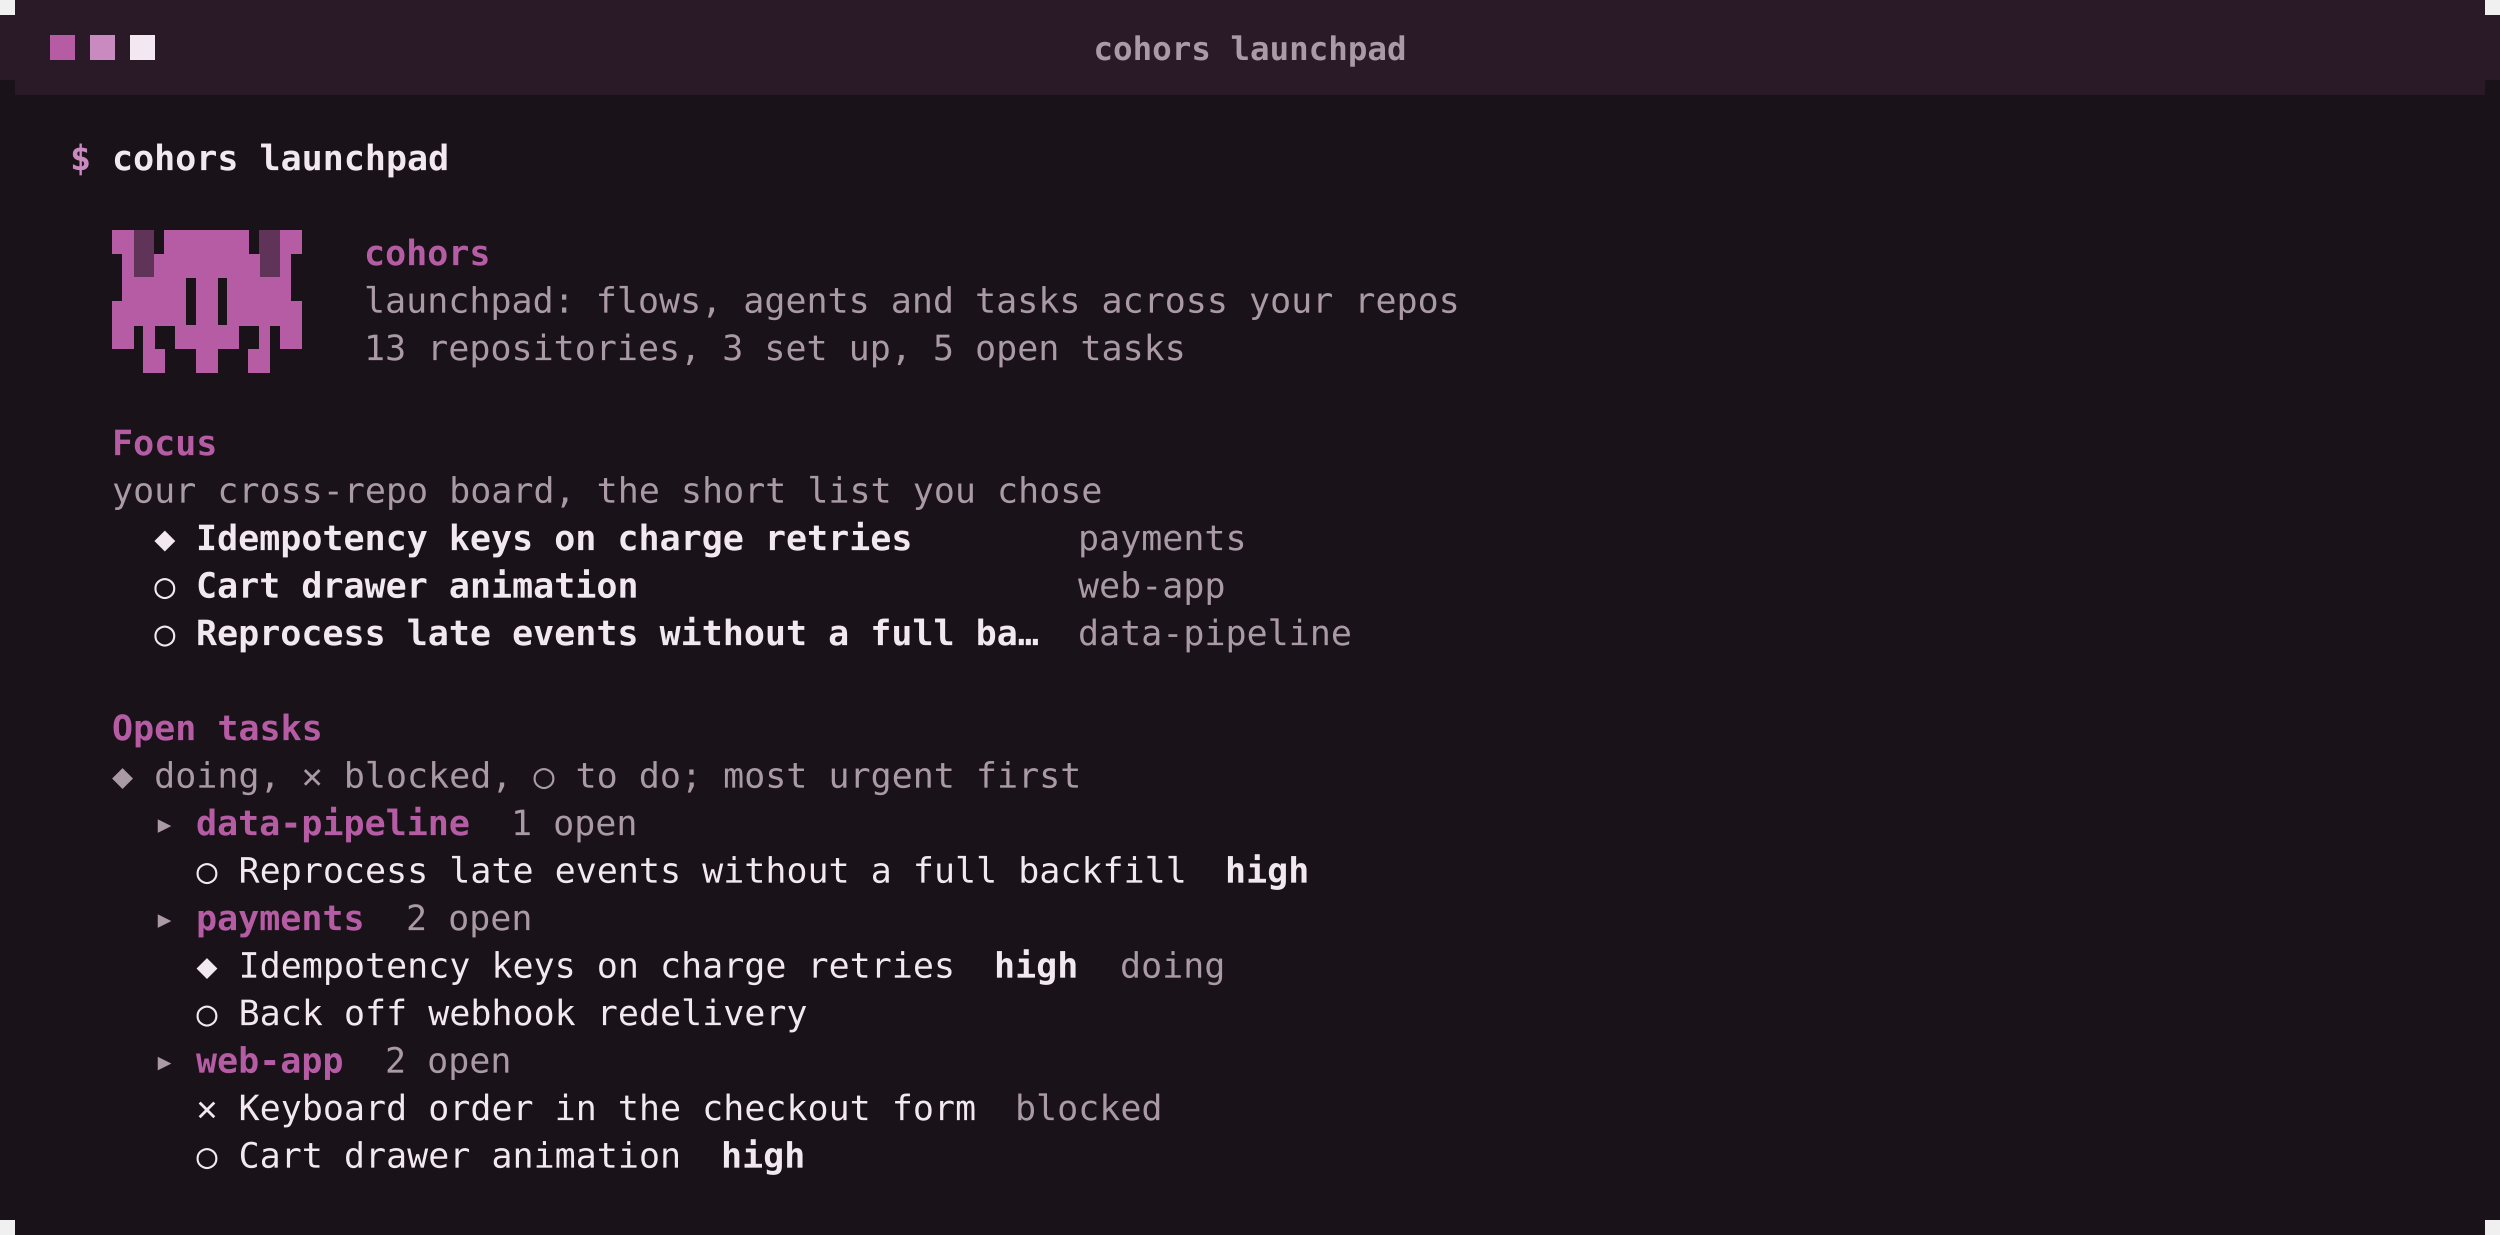
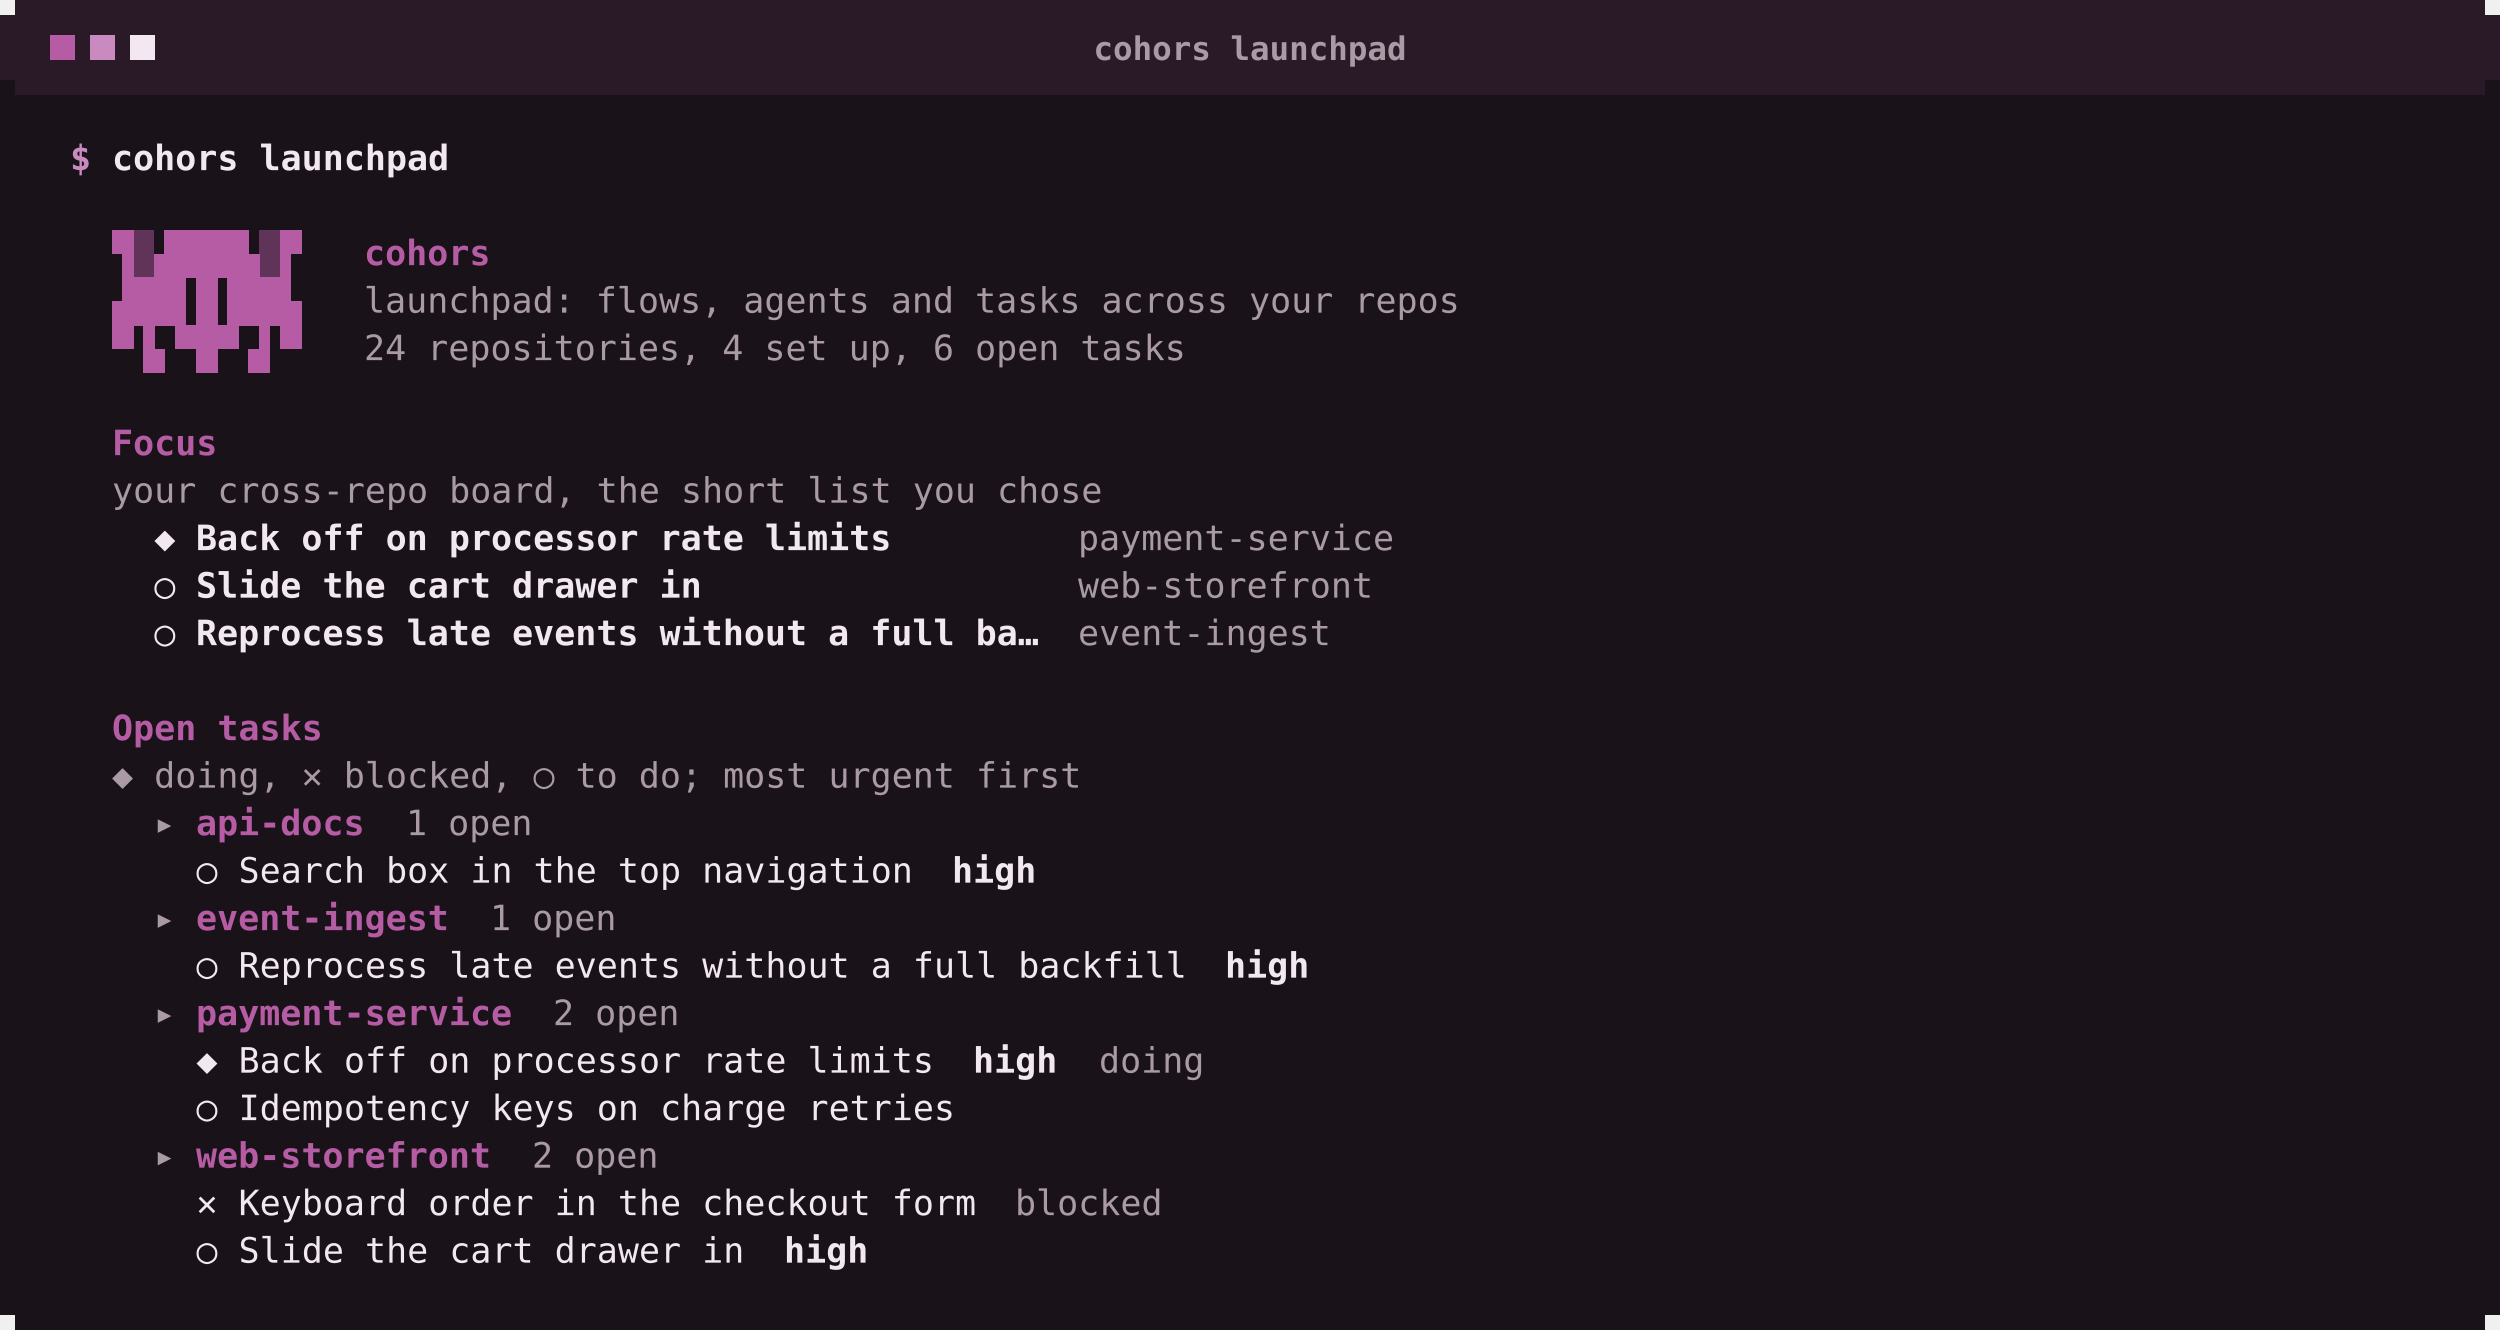
- <svg xmlns="http://www.w3.org/2000/svg" width="1000" height="494" viewBox="0 0 1000 494" role="img" aria-labelledby="t d">
+ <svg xmlns="http://www.w3.org/2000/svg" width="1000" height="532" viewBox="0 0 1000 532" role="img" aria-labelledby="t d">
  <style>.f-panel{fill:#FBF7FA}.s-panel{stroke:#FBF7FA}.f-band{fill:#F3E8F1}.s-band{stroke:#F3E8F1}.f-bar{fill:#954688}.s-bar{stroke:#954688}.f-on-bar{fill:#FFFFFF}.s-on-bar{stroke:#FFFFFF}.f-accent{fill:#954688}.s-accent{stroke:#954688}.f-ink{fill:#2B1A28}.s-ink{stroke:#2B1A28}.f-sub{fill:#6F5A6B}.s-sub{stroke:#6F5A6B}.f-off{fill:#CDBFCA}.s-off{stroke:#CDBFCA}.f-cap{fill:#FFFFFF}.s-cap{stroke:#FFFFFF}.f-cap-edge{fill:#D9C4D5}.s-cap-edge{stroke:#D9C4D5}.f-term{fill:#1A1219}.s-term{stroke:#1A1219}.f-term-bar{fill:#2A1A27}.s-term-bar{stroke:#2A1A27}.f-term-ink{fill:#F2E9F0}.s-term-ink{stroke:#F2E9F0}.f-term-sub{fill:#A99AA6}.s-term-sub{stroke:#A99AA6}.f-term-prompt{fill:#D9A6CF}.s-term-prompt{stroke:#D9A6CF}.f-lavender{fill:#C98AC0}.s-lavender{stroke:#C98AC0}.f-orchid{fill:#B55CA4}.s-orchid{stroke:#B55CA4}.f-do-next{fill:#8E3F7E}.f-risk{fill:#B4483F}.f-tasks{fill:#4D8A62}.f-commits{fill:#4A6A94}.f-repos{fill:#2F7F78}</style>
-   <path d="M6 0h988v6h6v482h-6v6h-988v-6h-6v-482h6z" class="f-term" />
+   <path d="M6 0h988v6h6v520h-6v6h-988v-6h-6v-520h6z" class="f-term" />
  <path d="M6 0h988v6h6v26h-6v6h-988v-6h-6v-26h6z" class="f-term-bar" />
  <rect x="20" y="14.0" width="10" height="10" class="f-orchid" />
  <rect x="36" y="14.0" width="10" height="10" class="f-lavender" />
  <rect x="52" y="14.0" width="10" height="10" class="f-band" />
  <text x="500.0" y="24.0" font-family="ui-monospace, SFMono-Regular, Menlo, Consolas, monospace" font-size="13" font-weight="600" class="f-term-sub" text-anchor="middle">cohors launchpad</text>
  <text x="28.0" y="68.06" font-family="ui-monospace, SFMono-Regular, Menlo, Consolas, monospace" font-size="14" fill="#C98AC0" font-weight="700" xml:space="preserve" textLength="8.4" lengthAdjust="spacing">$</text>
  <text x="44.8" y="68.06" font-family="ui-monospace, SFMono-Regular, Menlo, Consolas, monospace" font-size="14" fill="#F2E9F0" font-weight="700" xml:space="preserve" textLength="134.4" lengthAdjust="spacing">cohors launchpad</text>
  <rect x="44.8" y="92.0" width="4.5" height="9.8" fill="#B55CA4" shape-rendering="crispEdges" />
  <rect x="49.0" y="92.0" width="4.5" height="9.8" fill="#B55CA4" shape-rendering="crispEdges" />
  <rect x="49.0" y="101.5" width="4.5" height="9.8" fill="#B55CA4" shape-rendering="crispEdges" />
  <rect x="53.2" y="92" width="8.4" height="19" fill="#B55CA4" opacity="0.45" />
  <rect x="65.8" y="92.0" width="4.5" height="9.8" fill="#B55CA4" shape-rendering="crispEdges" />
  <rect x="61.6" y="101.5" width="4.5" height="9.8" fill="#B55CA4" shape-rendering="crispEdges" />
  <rect x="65.8" y="101.5" width="4.5" height="9.8" fill="#B55CA4" shape-rendering="crispEdges" />
  <rect x="70.0" y="92.0" width="4.5" height="9.8" fill="#B55CA4" shape-rendering="crispEdges" />
  <rect x="74.2" y="92.0" width="4.5" height="9.8" fill="#B55CA4" shape-rendering="crispEdges" />
  <rect x="70.0" y="101.5" width="4.5" height="9.8" fill="#B55CA4" shape-rendering="crispEdges" />
  <rect x="74.2" y="101.5" width="4.5" height="9.8" fill="#B55CA4" shape-rendering="crispEdges" />
  <rect x="78.4" y="92.0" width="4.5" height="9.8" fill="#B55CA4" shape-rendering="crispEdges" />
  <rect x="82.6" y="92.0" width="4.5" height="9.8" fill="#B55CA4" shape-rendering="crispEdges" />
  <rect x="78.4" y="101.5" width="4.5" height="9.8" fill="#B55CA4" shape-rendering="crispEdges" />
  <rect x="82.6" y="101.5" width="4.5" height="9.8" fill="#B55CA4" shape-rendering="crispEdges" />
  <rect x="86.8" y="92.0" width="4.5" height="9.8" fill="#B55CA4" shape-rendering="crispEdges" />
  <rect x="91" y="92.0" width="4.5" height="9.8" fill="#B55CA4" shape-rendering="crispEdges" />
  <rect x="86.8" y="101.5" width="4.5" height="9.8" fill="#B55CA4" shape-rendering="crispEdges" />
  <rect x="91" y="101.5" width="4.5" height="9.8" fill="#B55CA4" shape-rendering="crispEdges" />
  <rect x="95.2" y="92.0" width="4.5" height="9.8" fill="#B55CA4" shape-rendering="crispEdges" />
  <rect x="95.2" y="101.5" width="4.5" height="9.8" fill="#B55CA4" shape-rendering="crispEdges" />
  <rect x="99.4" y="101.5" width="4.5" height="9.8" fill="#B55CA4" shape-rendering="crispEdges" />
  <rect x="103.6" y="92" width="8.4" height="19" fill="#B55CA4" opacity="0.45" />
  <rect x="112.0" y="92.0" width="4.5" height="9.8" fill="#B55CA4" shape-rendering="crispEdges" />
  <rect x="116.2" y="92.0" width="4.5" height="9.8" fill="#B55CA4" shape-rendering="crispEdges" />
  <rect x="112.0" y="101.5" width="4.5" height="9.8" fill="#B55CA4" shape-rendering="crispEdges" />
  <text x="145.6" y="106.06" font-family="ui-monospace, SFMono-Regular, Menlo, Consolas, monospace" font-size="14" fill="#B55CA4" font-weight="700" xml:space="preserve" textLength="50.4" lengthAdjust="spacing">cohors</text>
  <rect x="49.0" y="111.0" width="4.5" height="9.8" fill="#B55CA4" shape-rendering="crispEdges" />
  <rect x="44.8" y="120.5" width="4.5" height="9.8" fill="#B55CA4" shape-rendering="crispEdges" />
  <rect x="49.0" y="120.5" width="4.5" height="9.8" fill="#B55CA4" shape-rendering="crispEdges" />
  <rect x="53.2" y="111.0" width="4.5" height="9.8" fill="#B55CA4" shape-rendering="crispEdges" />
  <rect x="57.4" y="111.0" width="4.5" height="9.8" fill="#B55CA4" shape-rendering="crispEdges" />
  <rect x="53.2" y="120.5" width="4.5" height="9.8" fill="#B55CA4" shape-rendering="crispEdges" />
  <rect x="57.4" y="120.5" width="4.5" height="9.8" fill="#B55CA4" shape-rendering="crispEdges" />
  <rect x="61.6" y="111.0" width="4.5" height="9.8" fill="#B55CA4" shape-rendering="crispEdges" />
  <rect x="65.8" y="111.0" width="4.5" height="9.8" fill="#B55CA4" shape-rendering="crispEdges" />
  <rect x="61.6" y="120.5" width="4.5" height="9.8" fill="#B55CA4" shape-rendering="crispEdges" />
  <rect x="65.8" y="120.5" width="4.5" height="9.8" fill="#B55CA4" shape-rendering="crispEdges" />
  <rect x="70.0" y="111.0" width="4.5" height="9.8" fill="#B55CA4" shape-rendering="crispEdges" />
  <rect x="70.0" y="120.5" width="4.5" height="9.8" fill="#B55CA4" shape-rendering="crispEdges" />
  <rect x="78.4" y="111.0" width="4.5" height="9.8" fill="#B55CA4" shape-rendering="crispEdges" />
  <rect x="82.6" y="111.0" width="4.5" height="9.8" fill="#B55CA4" shape-rendering="crispEdges" />
  <rect x="78.4" y="120.5" width="4.5" height="9.8" fill="#B55CA4" shape-rendering="crispEdges" />
  <rect x="82.6" y="120.5" width="4.5" height="9.8" fill="#B55CA4" shape-rendering="crispEdges" />
  <rect x="91" y="111.0" width="4.5" height="9.8" fill="#B55CA4" shape-rendering="crispEdges" />
  <rect x="91" y="120.5" width="4.5" height="9.8" fill="#B55CA4" shape-rendering="crispEdges" />
  <rect x="95.2" y="111.0" width="4.5" height="9.8" fill="#B55CA4" shape-rendering="crispEdges" />
  <rect x="99.4" y="111.0" width="4.5" height="9.8" fill="#B55CA4" shape-rendering="crispEdges" />
  <rect x="95.2" y="120.5" width="4.5" height="9.8" fill="#B55CA4" shape-rendering="crispEdges" />
  <rect x="99.4" y="120.5" width="4.5" height="9.8" fill="#B55CA4" shape-rendering="crispEdges" />
  <rect x="103.6" y="111.0" width="4.5" height="9.8" fill="#B55CA4" shape-rendering="crispEdges" />
  <rect x="107.8" y="111.0" width="4.5" height="9.8" fill="#B55CA4" shape-rendering="crispEdges" />
  <rect x="103.6" y="120.5" width="4.5" height="9.8" fill="#B55CA4" shape-rendering="crispEdges" />
  <rect x="107.8" y="120.5" width="4.5" height="9.8" fill="#B55CA4" shape-rendering="crispEdges" />
  <rect x="112.0" y="111.0" width="4.5" height="9.8" fill="#B55CA4" shape-rendering="crispEdges" />
  <rect x="112.0" y="120.5" width="4.5" height="9.8" fill="#B55CA4" shape-rendering="crispEdges" />
  <rect x="116.2" y="120.5" width="4.5" height="9.8" fill="#B55CA4" shape-rendering="crispEdges" />
  <text x="145.6" y="125.06" font-family="ui-monospace, SFMono-Regular, Menlo, Consolas, monospace" font-size="14" fill="#A99AA6" xml:space="preserve" textLength="436.8" lengthAdjust="spacing">launchpad: flows, agents and tasks across your repos</text>
  <rect x="44.8" y="130.0" width="4.5" height="9.8" fill="#B55CA4" shape-rendering="crispEdges" />
  <rect x="49.0" y="130.0" width="4.5" height="9.8" fill="#B55CA4" shape-rendering="crispEdges" />
  <rect x="57.4" y="130.0" width="4.5" height="9.8" fill="#B55CA4" shape-rendering="crispEdges" />
  <rect x="57.4" y="139.5" width="4.5" height="9.8" fill="#B55CA4" shape-rendering="crispEdges" />
  <rect x="61.6" y="139.5" width="4.5" height="9.8" fill="#B55CA4" shape-rendering="crispEdges" />
  <rect x="70.0" y="130.0" width="4.5" height="9.8" fill="#B55CA4" shape-rendering="crispEdges" />
  <rect x="74.2" y="130.0" width="4.5" height="9.8" fill="#B55CA4" shape-rendering="crispEdges" />
  <rect x="78.4" y="130.0" width="4.5" height="9.8" fill="#B55CA4" shape-rendering="crispEdges" />
  <rect x="82.6" y="130.0" width="4.5" height="9.8" fill="#B55CA4" shape-rendering="crispEdges" />
  <rect x="78.4" y="139.5" width="4.5" height="9.8" fill="#B55CA4" shape-rendering="crispEdges" />
  <rect x="82.6" y="139.5" width="4.5" height="9.8" fill="#B55CA4" shape-rendering="crispEdges" />
  <rect x="86.8" y="130.0" width="4.5" height="9.8" fill="#B55CA4" shape-rendering="crispEdges" />
  <rect x="91" y="130.0" width="4.5" height="9.8" fill="#B55CA4" shape-rendering="crispEdges" />
  <rect x="99.4" y="139.5" width="4.5" height="9.8" fill="#B55CA4" shape-rendering="crispEdges" />
  <rect x="103.6" y="130.0" width="4.5" height="9.8" fill="#B55CA4" shape-rendering="crispEdges" />
  <rect x="103.6" y="139.5" width="4.5" height="9.8" fill="#B55CA4" shape-rendering="crispEdges" />
  <rect x="112.0" y="130.0" width="4.5" height="9.8" fill="#B55CA4" shape-rendering="crispEdges" />
  <rect x="116.2" y="130.0" width="4.5" height="9.8" fill="#B55CA4" shape-rendering="crispEdges" />
-   <text x="145.6" y="144.06" font-family="ui-monospace, SFMono-Regular, Menlo, Consolas, monospace" font-size="14" fill="#A99AA6" xml:space="preserve" textLength="327.6" lengthAdjust="spacing">13 repositories, 3 set up, 5 open tasks</text>
+   <text x="145.6" y="144.06" font-family="ui-monospace, SFMono-Regular, Menlo, Consolas, monospace" font-size="14" fill="#A99AA6" xml:space="preserve" textLength="327.6" lengthAdjust="spacing">24 repositories, 4 set up, 6 open tasks</text>
  <text x="44.8" y="182.06" font-family="ui-monospace, SFMono-Regular, Menlo, Consolas, monospace" font-size="14" fill="#B55CA4" font-weight="700" xml:space="preserve" textLength="42.0" lengthAdjust="spacing">Focus</text>
  <text x="44.8" y="201.06" font-family="ui-monospace, SFMono-Regular, Menlo, Consolas, monospace" font-size="14" fill="#A99AA6" xml:space="preserve" textLength="394.8" lengthAdjust="spacing">your cross-repo board, the short list you chose</text>
  <text x="28.0" y="220.06" font-family="ui-monospace, SFMono-Regular, Menlo, Consolas, monospace" font-size="14" fill="#F2E9F0" xml:space="preserve" textLength="50.4" lengthAdjust="spacing">    ◆ </text>
-   <text x="78.4" y="220.06" font-family="ui-monospace, SFMono-Regular, Menlo, Consolas, monospace" font-size="14" fill="#F2E9F0" font-weight="700" xml:space="preserve" textLength="336.0" lengthAdjust="spacing">Idempotency keys on charge retries      </text>
-   <text x="431.2" y="220.06" font-family="ui-monospace, SFMono-Regular, Menlo, Consolas, monospace" font-size="14" fill="#A99AA6" xml:space="preserve" textLength="67.2" lengthAdjust="spacing">payments</text>
+   <text x="78.4" y="220.06" font-family="ui-monospace, SFMono-Regular, Menlo, Consolas, monospace" font-size="14" fill="#F2E9F0" font-weight="700" xml:space="preserve" textLength="336.0" lengthAdjust="spacing">Back off on processor rate limits       </text>
+   <text x="431.2" y="220.06" font-family="ui-monospace, SFMono-Regular, Menlo, Consolas, monospace" font-size="14" fill="#A99AA6" xml:space="preserve" textLength="126.0" lengthAdjust="spacing">payment-service</text>
  <text x="28.0" y="239.06" font-family="ui-monospace, SFMono-Regular, Menlo, Consolas, monospace" font-size="14" fill="#F2E9F0" xml:space="preserve" textLength="50.4" lengthAdjust="spacing">    ○ </text>
-   <text x="78.4" y="239.06" font-family="ui-monospace, SFMono-Regular, Menlo, Consolas, monospace" font-size="14" fill="#F2E9F0" font-weight="700" xml:space="preserve" textLength="336.0" lengthAdjust="spacing">Cart drawer animation                   </text>
-   <text x="431.2" y="239.06" font-family="ui-monospace, SFMono-Regular, Menlo, Consolas, monospace" font-size="14" fill="#A99AA6" xml:space="preserve" textLength="58.8" lengthAdjust="spacing">web-app</text>
+   <text x="78.4" y="239.06" font-family="ui-monospace, SFMono-Regular, Menlo, Consolas, monospace" font-size="14" fill="#F2E9F0" font-weight="700" xml:space="preserve" textLength="336.0" lengthAdjust="spacing">Slide the cart drawer in                </text>
+   <text x="431.2" y="239.06" font-family="ui-monospace, SFMono-Regular, Menlo, Consolas, monospace" font-size="14" fill="#A99AA6" xml:space="preserve" textLength="117.6" lengthAdjust="spacing">web-storefront</text>
  <text x="28.0" y="258.06" font-family="ui-monospace, SFMono-Regular, Menlo, Consolas, monospace" font-size="14" fill="#F2E9F0" xml:space="preserve" textLength="50.4" lengthAdjust="spacing">    ○ </text>
  <text x="78.4" y="258.06" font-family="ui-monospace, SFMono-Regular, Menlo, Consolas, monospace" font-size="14" fill="#F2E9F0" font-weight="700" xml:space="preserve" textLength="336.0" lengthAdjust="spacing">Reprocess late events without a full ba…</text>
-   <text x="431.2" y="258.06" font-family="ui-monospace, SFMono-Regular, Menlo, Consolas, monospace" font-size="14" fill="#A99AA6" xml:space="preserve" textLength="109.2" lengthAdjust="spacing">data-pipeline</text>
+   <text x="431.2" y="258.06" font-family="ui-monospace, SFMono-Regular, Menlo, Consolas, monospace" font-size="14" fill="#A99AA6" xml:space="preserve" textLength="100.8" lengthAdjust="spacing">event-ingest</text>
  <text x="44.8" y="296.06" font-family="ui-monospace, SFMono-Regular, Menlo, Consolas, monospace" font-size="14" fill="#B55CA4" font-weight="700" xml:space="preserve" textLength="84.0" lengthAdjust="spacing">Open tasks</text>
  <text x="44.8" y="315.06" font-family="ui-monospace, SFMono-Regular, Menlo, Consolas, monospace" font-size="14" fill="#A99AA6" xml:space="preserve" textLength="386.4" lengthAdjust="spacing">◆ doing, ✕ blocked, ○ to do; most urgent first</text>
  <text x="61.6" y="334.06" font-family="ui-monospace, SFMono-Regular, Menlo, Consolas, monospace" font-size="14" fill="#A99AA6" xml:space="preserve" textLength="8.4" lengthAdjust="spacing">▸</text>
-   <text x="78.4" y="334.06" font-family="ui-monospace, SFMono-Regular, Menlo, Consolas, monospace" font-size="14" fill="#B55CA4" font-weight="700" xml:space="preserve" textLength="109.2" lengthAdjust="spacing">data-pipeline</text>
-   <text x="204.4" y="334.06" font-family="ui-monospace, SFMono-Regular, Menlo, Consolas, monospace" font-size="14" fill="#A99AA6" xml:space="preserve" textLength="50.4" lengthAdjust="spacing">1 open</text>
-   <text x="28.0" y="353.06" font-family="ui-monospace, SFMono-Regular, Menlo, Consolas, monospace" font-size="14" fill="#F2E9F0" xml:space="preserve" textLength="462.0" lengthAdjust="spacing">      ○ Reprocess late events without a full backfill  </text>
-   <text x="490.0" y="353.06" font-family="ui-monospace, SFMono-Regular, Menlo, Consolas, monospace" font-size="14" fill="#F2E9F0" font-weight="700" xml:space="preserve" textLength="33.6" lengthAdjust="spacing">high</text>
+   <text x="78.4" y="334.06" font-family="ui-monospace, SFMono-Regular, Menlo, Consolas, monospace" font-size="14" fill="#B55CA4" font-weight="700" xml:space="preserve" textLength="67.2" lengthAdjust="spacing">api-docs</text>
+   <text x="162.4" y="334.06" font-family="ui-monospace, SFMono-Regular, Menlo, Consolas, monospace" font-size="14" fill="#A99AA6" xml:space="preserve" textLength="50.4" lengthAdjust="spacing">1 open</text>
+   <text x="28.0" y="353.06" font-family="ui-monospace, SFMono-Regular, Menlo, Consolas, monospace" font-size="14" fill="#F2E9F0" xml:space="preserve" textLength="352.8" lengthAdjust="spacing">      ○ Search box in the top navigation  </text>
+   <text x="380.8" y="353.06" font-family="ui-monospace, SFMono-Regular, Menlo, Consolas, monospace" font-size="14" fill="#F2E9F0" font-weight="700" xml:space="preserve" textLength="33.6" lengthAdjust="spacing">high</text>
  <text x="61.6" y="372.06" font-family="ui-monospace, SFMono-Regular, Menlo, Consolas, monospace" font-size="14" fill="#A99AA6" xml:space="preserve" textLength="8.4" lengthAdjust="spacing">▸</text>
-   <text x="78.4" y="372.06" font-family="ui-monospace, SFMono-Regular, Menlo, Consolas, monospace" font-size="14" fill="#B55CA4" font-weight="700" xml:space="preserve" textLength="67.2" lengthAdjust="spacing">payments</text>
-   <text x="162.4" y="372.06" font-family="ui-monospace, SFMono-Regular, Menlo, Consolas, monospace" font-size="14" fill="#A99AA6" xml:space="preserve" textLength="50.4" lengthAdjust="spacing">2 open</text>
-   <text x="28.0" y="391.06" font-family="ui-monospace, SFMono-Regular, Menlo, Consolas, monospace" font-size="14" fill="#F2E9F0" xml:space="preserve" textLength="369.6" lengthAdjust="spacing">      ◆ Idempotency keys on charge retries  </text>
-   <text x="397.6" y="391.06" font-family="ui-monospace, SFMono-Regular, Menlo, Consolas, monospace" font-size="14" fill="#F2E9F0" font-weight="700" xml:space="preserve" textLength="33.6" lengthAdjust="spacing">high</text>
-   <text x="448.0" y="391.06" font-family="ui-monospace, SFMono-Regular, Menlo, Consolas, monospace" font-size="14" fill="#A99AA6" xml:space="preserve" textLength="42.0" lengthAdjust="spacing">doing</text>
-   <text x="28.0" y="410.06" font-family="ui-monospace, SFMono-Regular, Menlo, Consolas, monospace" font-size="14" fill="#F2E9F0" xml:space="preserve" textLength="294.0" lengthAdjust="spacing">      ○ Back off webhook redelivery</text>
-   <text x="61.6" y="429.06" font-family="ui-monospace, SFMono-Regular, Menlo, Consolas, monospace" font-size="14" fill="#A99AA6" xml:space="preserve" textLength="8.4" lengthAdjust="spacing">▸</text>
-   <text x="78.4" y="429.06" font-family="ui-monospace, SFMono-Regular, Menlo, Consolas, monospace" font-size="14" fill="#B55CA4" font-weight="700" xml:space="preserve" textLength="58.8" lengthAdjust="spacing">web-app</text>
-   <text x="154.0" y="429.06" font-family="ui-monospace, SFMono-Regular, Menlo, Consolas, monospace" font-size="14" fill="#A99AA6" xml:space="preserve" textLength="50.4" lengthAdjust="spacing">2 open</text>
-   <text x="28.0" y="448.06" font-family="ui-monospace, SFMono-Regular, Menlo, Consolas, monospace" font-size="14" fill="#F2E9F0" xml:space="preserve" textLength="378.0" lengthAdjust="spacing">      ✕ Keyboard order in the checkout form  </text>
-   <text x="406.0" y="448.06" font-family="ui-monospace, SFMono-Regular, Menlo, Consolas, monospace" font-size="14" fill="#A99AA6" xml:space="preserve" textLength="58.8" lengthAdjust="spacing">blocked</text>
-   <text x="28.0" y="467.06" font-family="ui-monospace, SFMono-Regular, Menlo, Consolas, monospace" font-size="14" fill="#F2E9F0" xml:space="preserve" textLength="260.4" lengthAdjust="spacing">      ○ Cart drawer animation  </text>
-   <text x="288.4" y="467.06" font-family="ui-monospace, SFMono-Regular, Menlo, Consolas, monospace" font-size="14" fill="#F2E9F0" font-weight="700" xml:space="preserve" textLength="33.6" lengthAdjust="spacing">high</text>
+   <text x="78.4" y="372.06" font-family="ui-monospace, SFMono-Regular, Menlo, Consolas, monospace" font-size="14" fill="#B55CA4" font-weight="700" xml:space="preserve" textLength="100.8" lengthAdjust="spacing">event-ingest</text>
+   <text x="196.0" y="372.06" font-family="ui-monospace, SFMono-Regular, Menlo, Consolas, monospace" font-size="14" fill="#A99AA6" xml:space="preserve" textLength="50.4" lengthAdjust="spacing">1 open</text>
+   <text x="28.0" y="391.06" font-family="ui-monospace, SFMono-Regular, Menlo, Consolas, monospace" font-size="14" fill="#F2E9F0" xml:space="preserve" textLength="462.0" lengthAdjust="spacing">      ○ Reprocess late events without a full backfill  </text>
+   <text x="490.0" y="391.06" font-family="ui-monospace, SFMono-Regular, Menlo, Consolas, monospace" font-size="14" fill="#F2E9F0" font-weight="700" xml:space="preserve" textLength="33.6" lengthAdjust="spacing">high</text>
+   <text x="61.6" y="410.06" font-family="ui-monospace, SFMono-Regular, Menlo, Consolas, monospace" font-size="14" fill="#A99AA6" xml:space="preserve" textLength="8.4" lengthAdjust="spacing">▸</text>
+   <text x="78.4" y="410.06" font-family="ui-monospace, SFMono-Regular, Menlo, Consolas, monospace" font-size="14" fill="#B55CA4" font-weight="700" xml:space="preserve" textLength="126.0" lengthAdjust="spacing">payment-service</text>
+   <text x="221.2" y="410.06" font-family="ui-monospace, SFMono-Regular, Menlo, Consolas, monospace" font-size="14" fill="#A99AA6" xml:space="preserve" textLength="50.4" lengthAdjust="spacing">2 open</text>
+   <text x="28.0" y="429.06" font-family="ui-monospace, SFMono-Regular, Menlo, Consolas, monospace" font-size="14" fill="#F2E9F0" xml:space="preserve" textLength="361.2" lengthAdjust="spacing">      ◆ Back off on processor rate limits  </text>
+   <text x="389.2" y="429.06" font-family="ui-monospace, SFMono-Regular, Menlo, Consolas, monospace" font-size="14" fill="#F2E9F0" font-weight="700" xml:space="preserve" textLength="33.6" lengthAdjust="spacing">high</text>
+   <text x="439.6" y="429.06" font-family="ui-monospace, SFMono-Regular, Menlo, Consolas, monospace" font-size="14" fill="#A99AA6" xml:space="preserve" textLength="42.0" lengthAdjust="spacing">doing</text>
+   <text x="28.0" y="448.06" font-family="ui-monospace, SFMono-Regular, Menlo, Consolas, monospace" font-size="14" fill="#F2E9F0" xml:space="preserve" textLength="352.8" lengthAdjust="spacing">      ○ Idempotency keys on charge retries</text>
+   <text x="61.6" y="467.06" font-family="ui-monospace, SFMono-Regular, Menlo, Consolas, monospace" font-size="14" fill="#A99AA6" xml:space="preserve" textLength="8.4" lengthAdjust="spacing">▸</text>
+   <text x="78.4" y="467.06" font-family="ui-monospace, SFMono-Regular, Menlo, Consolas, monospace" font-size="14" fill="#B55CA4" font-weight="700" xml:space="preserve" textLength="117.6" lengthAdjust="spacing">web-storefront</text>
+   <text x="212.8" y="467.06" font-family="ui-monospace, SFMono-Regular, Menlo, Consolas, monospace" font-size="14" fill="#A99AA6" xml:space="preserve" textLength="50.4" lengthAdjust="spacing">2 open</text>
+   <text x="28.0" y="486.06" font-family="ui-monospace, SFMono-Regular, Menlo, Consolas, monospace" font-size="14" fill="#F2E9F0" xml:space="preserve" textLength="378.0" lengthAdjust="spacing">      ✕ Keyboard order in the checkout form  </text>
+   <text x="406.0" y="486.06" font-family="ui-monospace, SFMono-Regular, Menlo, Consolas, monospace" font-size="14" fill="#A99AA6" xml:space="preserve" textLength="58.8" lengthAdjust="spacing">blocked</text>
+   <text x="28.0" y="505.06" font-family="ui-monospace, SFMono-Regular, Menlo, Consolas, monospace" font-size="14" fill="#F2E9F0" xml:space="preserve" textLength="285.6" lengthAdjust="spacing">      ○ Slide the cart drawer in  </text>
+   <text x="313.6" y="505.06" font-family="ui-monospace, SFMono-Regular, Menlo, Consolas, monospace" font-size="14" fill="#F2E9F0" font-weight="700" xml:space="preserve" textLength="33.6" lengthAdjust="spacing">high</text>
</svg>
